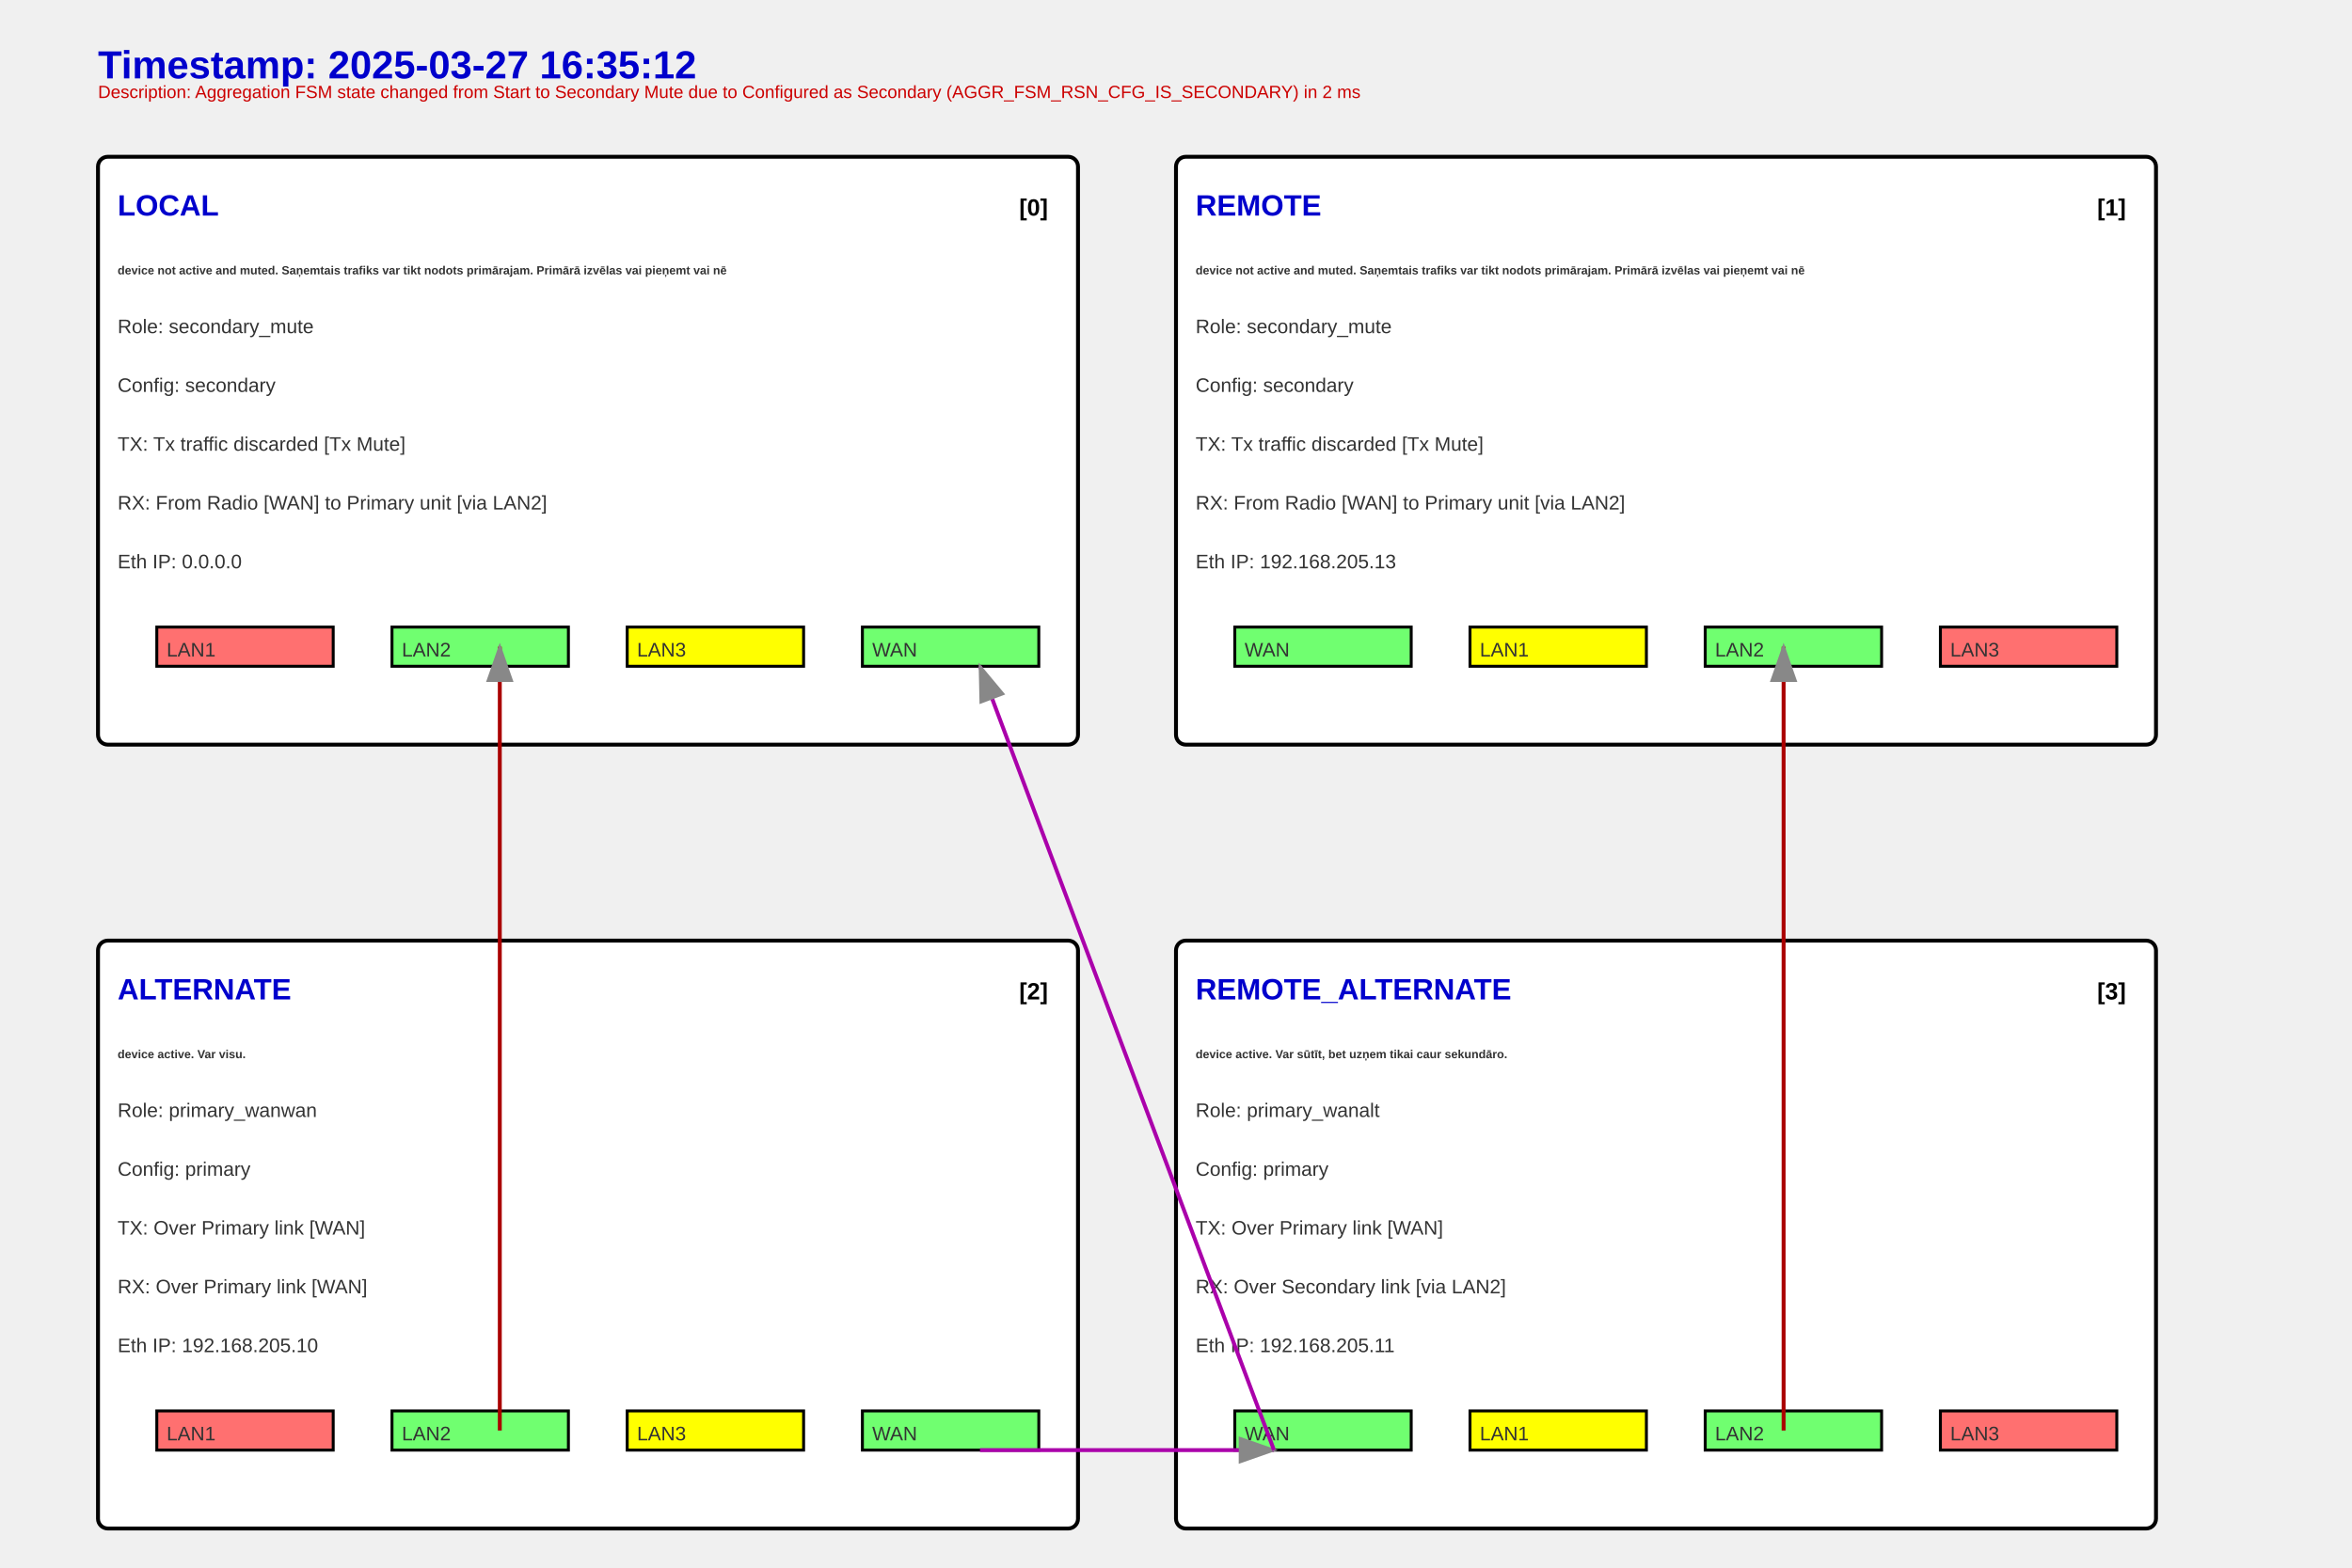
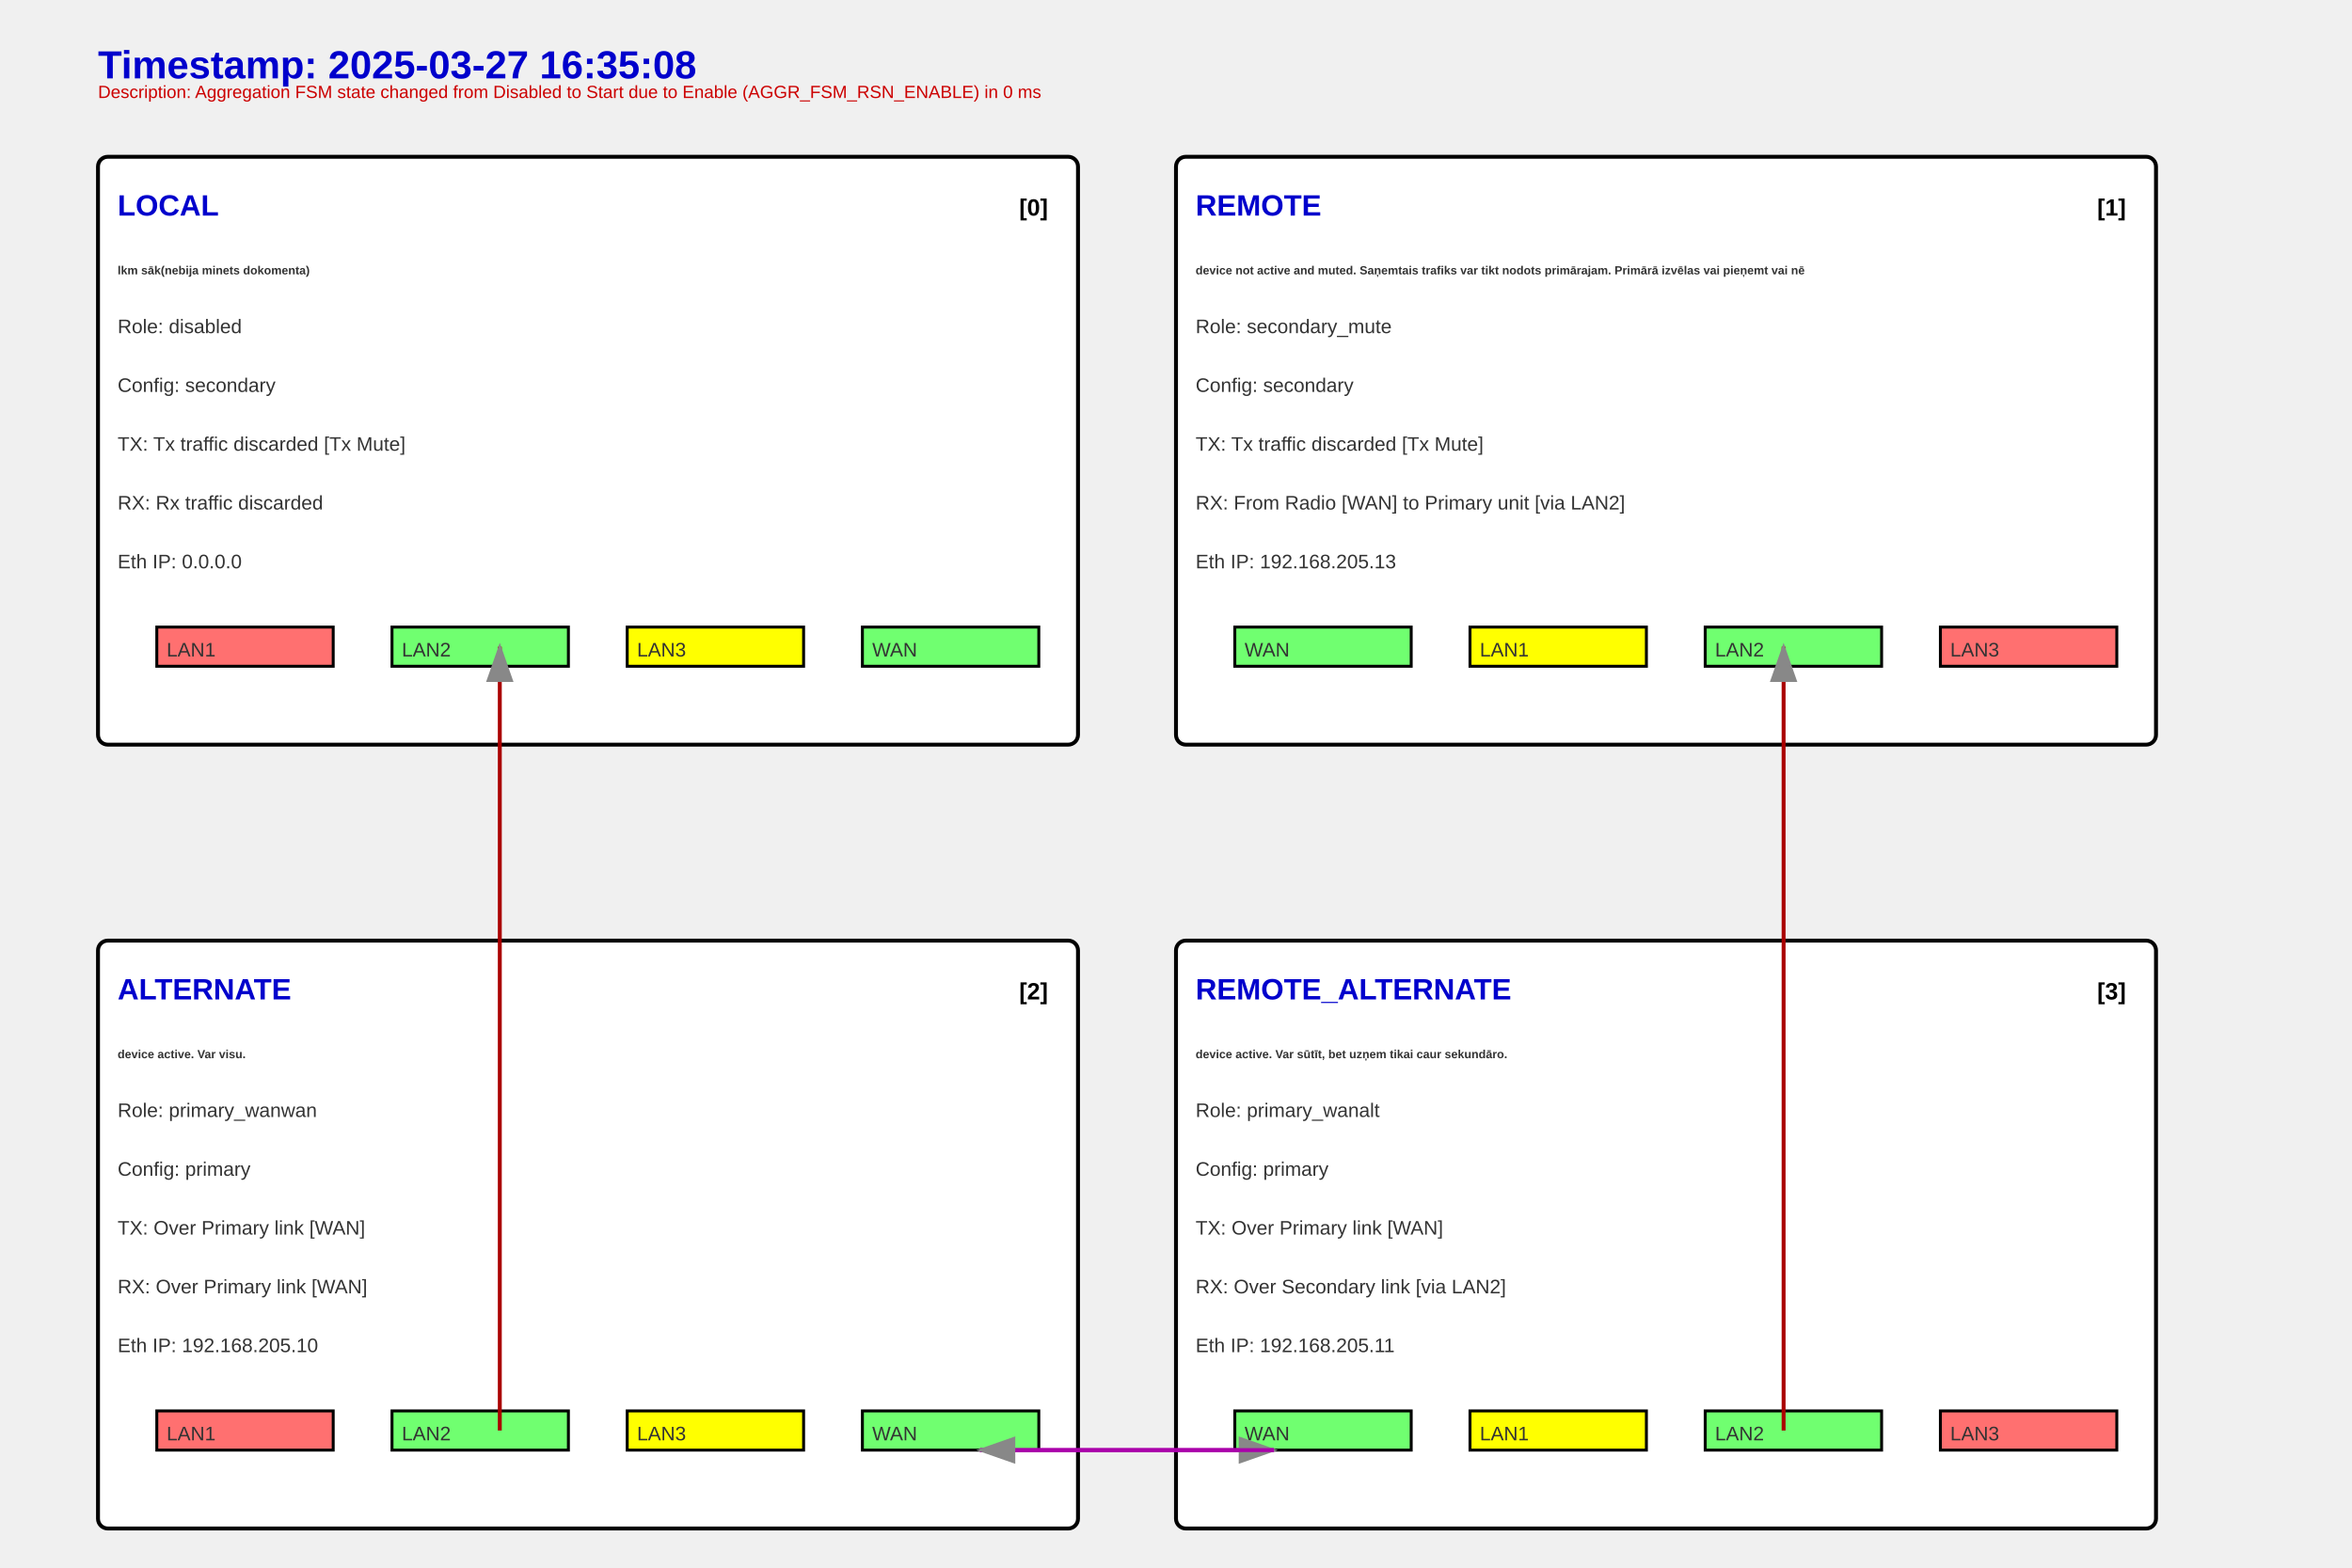
<svg xmlns="http://www.w3.org/2000/svg" width="1200" height="800">
  <style>
  .node { fill: #ffffff; stroke: #000000; stroke-width: 2; }
  .label { font: 10px Arial; fill: #333333; }
  .labela { font: 6px Arial; fill: #333333; font-weight: bold;}
  .error { font: 9px Arial; fill: #cc0000; }
  .timestamp { font: 20px Arial; font-weight: bold; fill: #0000cc; }
  .section-label { font: 15px Arial; font-weight: bold; fill: #0000cc; }
  .box-index { font: 12px Arial; font-weight: bold; fill: #000000; }
  .connection-line { stroke: #888888; stroke-width: 2; }
  .diagonal-line { stroke: #aa0000; stroke-width: 3; }
  .sender-receiver-line { stroke: #aa00aa; stroke-width: 2; }
  .secondary-primary-line { stroke: #aa0000; stroke-width: 2; }
  .remote-secondary-primary-line { stroke: #aa0000; stroke-width: 2; }
  .recive-sender-line { stroke: #aa00aa; stroke-width: 2; }
  .traffic-flow { animation: pulse 2s infinite; }
  @keyframes pulse {
    0% { stroke-opacity: 0.3; stroke-width: 1; }
    50% { stroke-opacity: 1; stroke-width: 3; }
    100% { stroke-opacity: 0.3; stroke-width: 1; }
  }
</style>
  <defs>
    <marker id="arrowhead" markerWidth="10" markerHeight="7" refX="9" refY="3.5" orient="auto">
      <polygon points="0 0, 10 3.5, 0 7" fill="#888888" />
    </marker>
  </defs>
-   <text class="timestamp" x="50" y="40">Timestamp: 2025-03-27 16:35:12</text>
-   <text class="error" x="50" y="50">Description: Aggregation FSM state changed from Start to Secondary Mute due to Configured as Secondary (AGGR_FSM_RSN_CFG_IS_SECONDARY) in 2 ms</text>
+   <text class="timestamp" x="50" y="40">Timestamp: 2025-03-27 16:35:08</text>
+   <text class="error" x="50" y="50">Description: Aggregation FSM state changed from Disabled to Start due to Enable (AGGR_FSM_RSN_ENABLE) in 0 ms</text>
  <rect class="node" x="50" y="80" width="500" height="300" rx="5" ry="5" data-entry="0" data-section="0" />
  <text class="section-label" x="60" y="110">LOCAL</text>
  <text class="box-index" x="520" y="110">[0]</text>
-   <text class="labela" x="60" y="140">device not active and muted. Saņemtais trafiks var tikt nodots primārajam. Primārā izvēlas vai pieņemt vai nē</text>
-   <text class="label" x="60" y="170">Role: secondary_mute</text>
+   <text class="labela" x="60" y="140">lkm sāk(nebija minets dokomenta)</text>
+   <text class="label" x="60" y="170">Role: disabled</text>
  <text class="label" x="60" y="200">Config: secondary</text>
  <text class="label" x="60" y="230">TX: Tx traffic discarded [Tx Mute]</text>
-   <text class="label" x="60" y="260">RX: From Radio [WAN] to Primary unit [via LAN2]</text>
+   <text class="label" x="60" y="260">RX: Rx traffic discarded</text>
  <text class="label" x="60" y="290">Eth IP: 0.0.0.0</text>
  <rect x="80" y="320" width="90" height="20" fill="#ff7070" stroke="black" stroke-width="1.5" />
  <text class="label" x="85" y="335">LAN1</text>
  <rect x="200" y="320" width="90" height="20" fill="#70ff70" stroke="black" stroke-width="1.5" />
  <text class="label" x="205" y="335">LAN2</text>
  <rect x="320" y="320" width="90" height="20" fill="yellow" stroke="black" stroke-width="1.5" />
  <text class="label" x="325" y="335">LAN3</text>
  <rect x="440" y="320" width="90" height="20" fill="#70ff70" stroke="black" stroke-width="1.5" />
  <text class="label" x="445" y="335">WAN</text>
  <rect class="node" x="600" y="80" width="500" height="300" rx="5" ry="5" data-entry="0" data-section="1" />
  <text class="section-label" x="610" y="110">REMOTE</text>
  <text class="box-index" x="1070" y="110">[1]</text>
  <text class="labela" x="610" y="140">device not active and muted. Saņemtais trafiks var tikt nodots primārajam. Primārā izvēlas vai pieņemt vai nē</text>
  <text class="label" x="610" y="170">Role: secondary_mute</text>
  <text class="label" x="610" y="200">Config: secondary</text>
  <text class="label" x="610" y="230">TX: Tx traffic discarded [Tx Mute]</text>
  <text class="label" x="610" y="260">RX: From Radio [WAN] to Primary unit [via LAN2]</text>
  <text class="label" x="610" y="290">Eth IP: 192.168.205.13</text>
  <rect x="630" y="320" width="90" height="20" fill="#70ff70" stroke="black" stroke-width="1.5" />
  <text class="label" x="635" y="335">WAN</text>
  <rect x="750" y="320" width="90" height="20" fill="yellow" stroke="black" stroke-width="1.5" />
  <text class="label" x="755" y="335">LAN1</text>
  <rect x="870" y="320" width="90" height="20" fill="#70ff70" stroke="black" stroke-width="1.5" />
  <text class="label" x="875" y="335">LAN2</text>
  <rect x="990" y="320" width="90" height="20" fill="#ff7070" stroke="black" stroke-width="1.5" />
  <text class="label" x="995" y="335">LAN3</text>
  <rect class="node" x="50" y="480" width="500" height="300" rx="5" ry="5" data-entry="0" data-section="2" />
  <text class="section-label" x="60" y="510">ALTERNATE</text>
  <text class="box-index" x="520" y="510">[2]</text>
  <text class="labela" x="60" y="540">device active. Var visu.</text>
  <text class="label" x="60" y="570">Role: primary_wanwan</text>
  <text class="label" x="60" y="600">Config: primary</text>
  <text class="label" x="60" y="630">TX: Over Primary link [WAN]</text>
  <text class="label" x="60" y="660">RX: Over Primary link [WAN]</text>
  <text class="label" x="60" y="690">Eth IP: 192.168.205.10</text>
  <rect x="80" y="720" width="90" height="20" fill="#ff7070" stroke="black" stroke-width="1.5" />
  <text class="label" x="85" y="735">LAN1</text>
  <rect x="200" y="720" width="90" height="20" fill="#70ff70" stroke="black" stroke-width="1.5" />
  <text class="label" x="205" y="735">LAN2</text>
  <rect x="320" y="720" width="90" height="20" fill="yellow" stroke="black" stroke-width="1.5" />
  <text class="label" x="325" y="735">LAN3</text>
  <rect x="440" y="720" width="90" height="20" fill="#70ff70" stroke="black" stroke-width="1.5" />
  <text class="label" x="445" y="735">WAN</text>
  <rect class="node" x="600" y="480" width="500" height="300" rx="5" ry="5" data-entry="0" data-section="3" />
  <text class="section-label" x="610" y="510">REMOTE_ALTERNATE</text>
  <text class="box-index" x="1070" y="510">[3]</text>
  <text class="labela" x="610" y="540">device active. Var sūtīt, bet uzņem tikai caur sekundāro.</text>
  <text class="label" x="610" y="570">Role: primary_wanalt</text>
  <text class="label" x="610" y="600">Config: primary</text>
  <text class="label" x="610" y="630">TX: Over Primary link [WAN]</text>
  <text class="label" x="610" y="660">RX: Over Secondary link [via LAN2]</text>
  <text class="label" x="610" y="690">Eth IP: 192.168.205.11</text>
  <rect x="630" y="720" width="90" height="20" fill="#70ff70" stroke="black" stroke-width="1.5" />
  <text class="label" x="635" y="735">WAN</text>
  <rect x="750" y="720" width="90" height="20" fill="yellow" stroke="black" stroke-width="1.5" />
  <text class="label" x="755" y="735">LAN1</text>
  <rect x="870" y="720" width="90" height="20" fill="#70ff70" stroke="black" stroke-width="1.5" />
  <text class="label" x="875" y="735">LAN2</text>
  <rect x="990" y="720" width="90" height="20" fill="#ff7070" stroke="black" stroke-width="1.5" />
  <text class="label" x="995" y="735">LAN3</text>
  <line x1="500" y1="740" x2="650" y2="740" class="sender-receiver-line" marker-end="url(#arrowhead)" />
-   <line x1="650" y1="740" x2="500" y2="340" class="recive-sender-line" marker-end="url(#arrowhead)" />
+   <line x1="650" y1="740" x2="500" y2="740" class="recive-sender-line" marker-end="url(#arrowhead)" />
  <line x1="255" y1="730" x2="255" y2="330" class="secondary-primary-line" marker-end="url(#arrowhead)" />
  <line x1="910" y1="730" x2="910" y2="330" class="remote-secondary-primary-line" marker-end="url(#arrowhead)" />
</svg>
